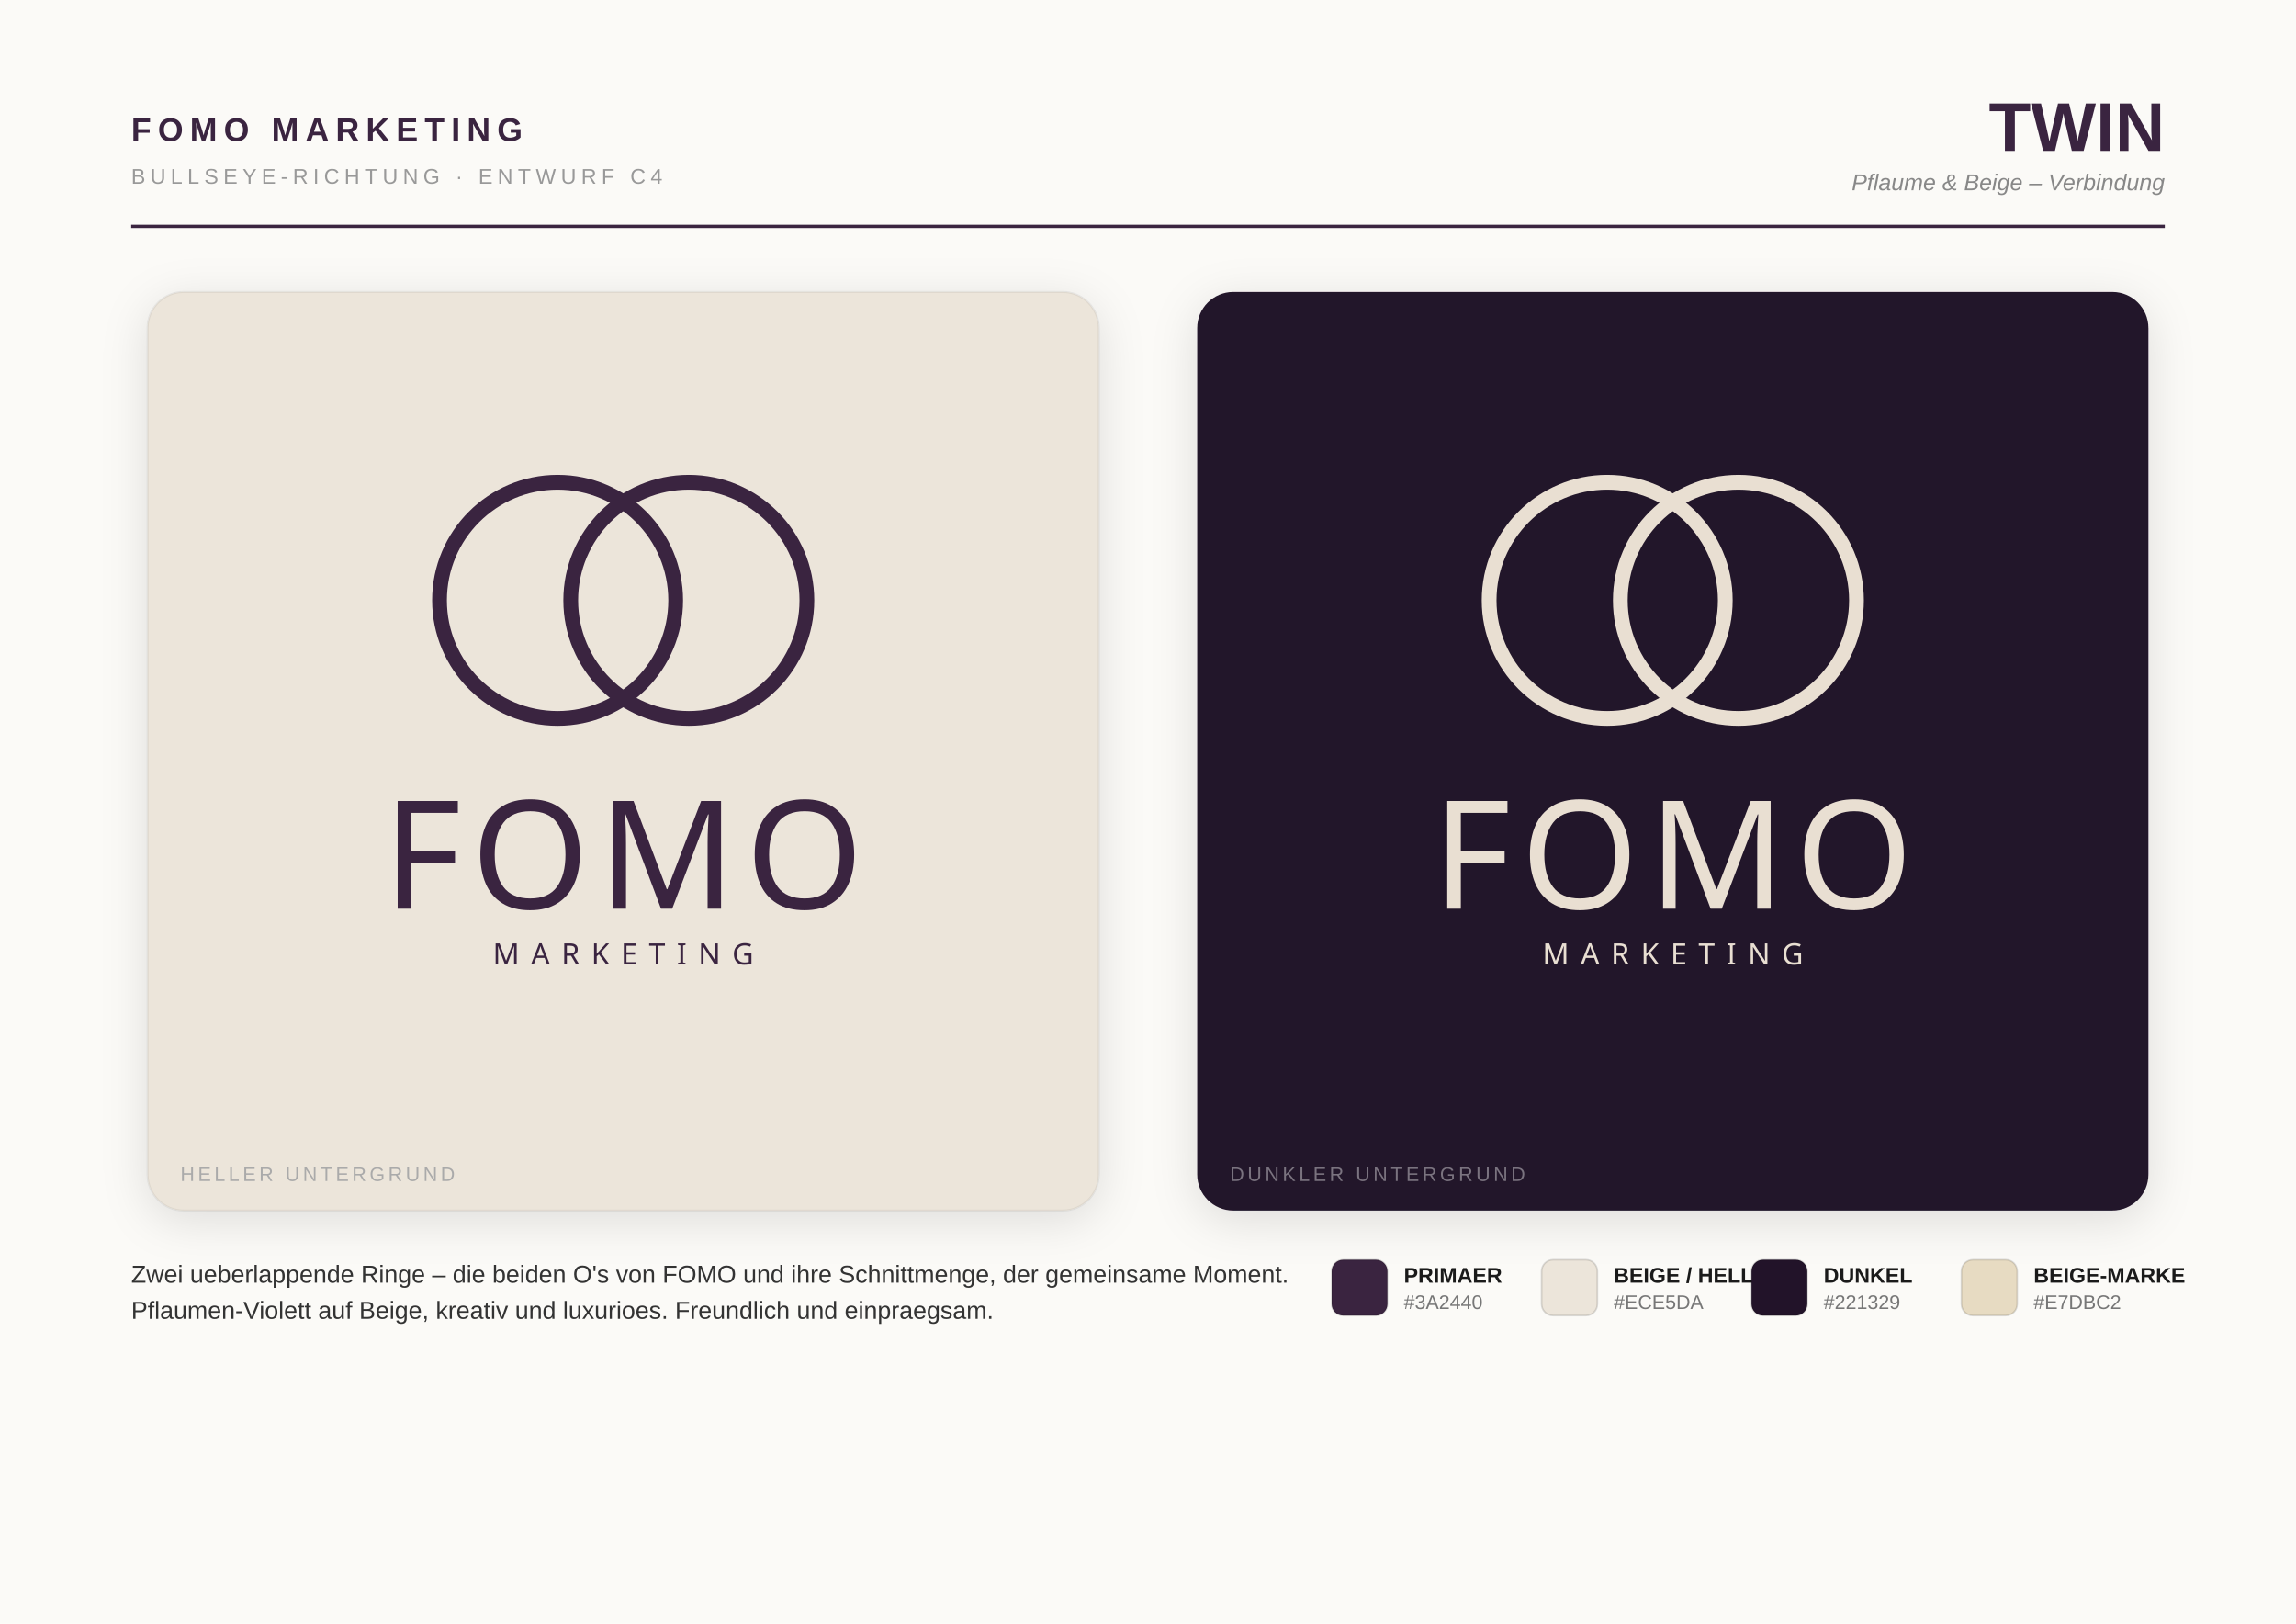
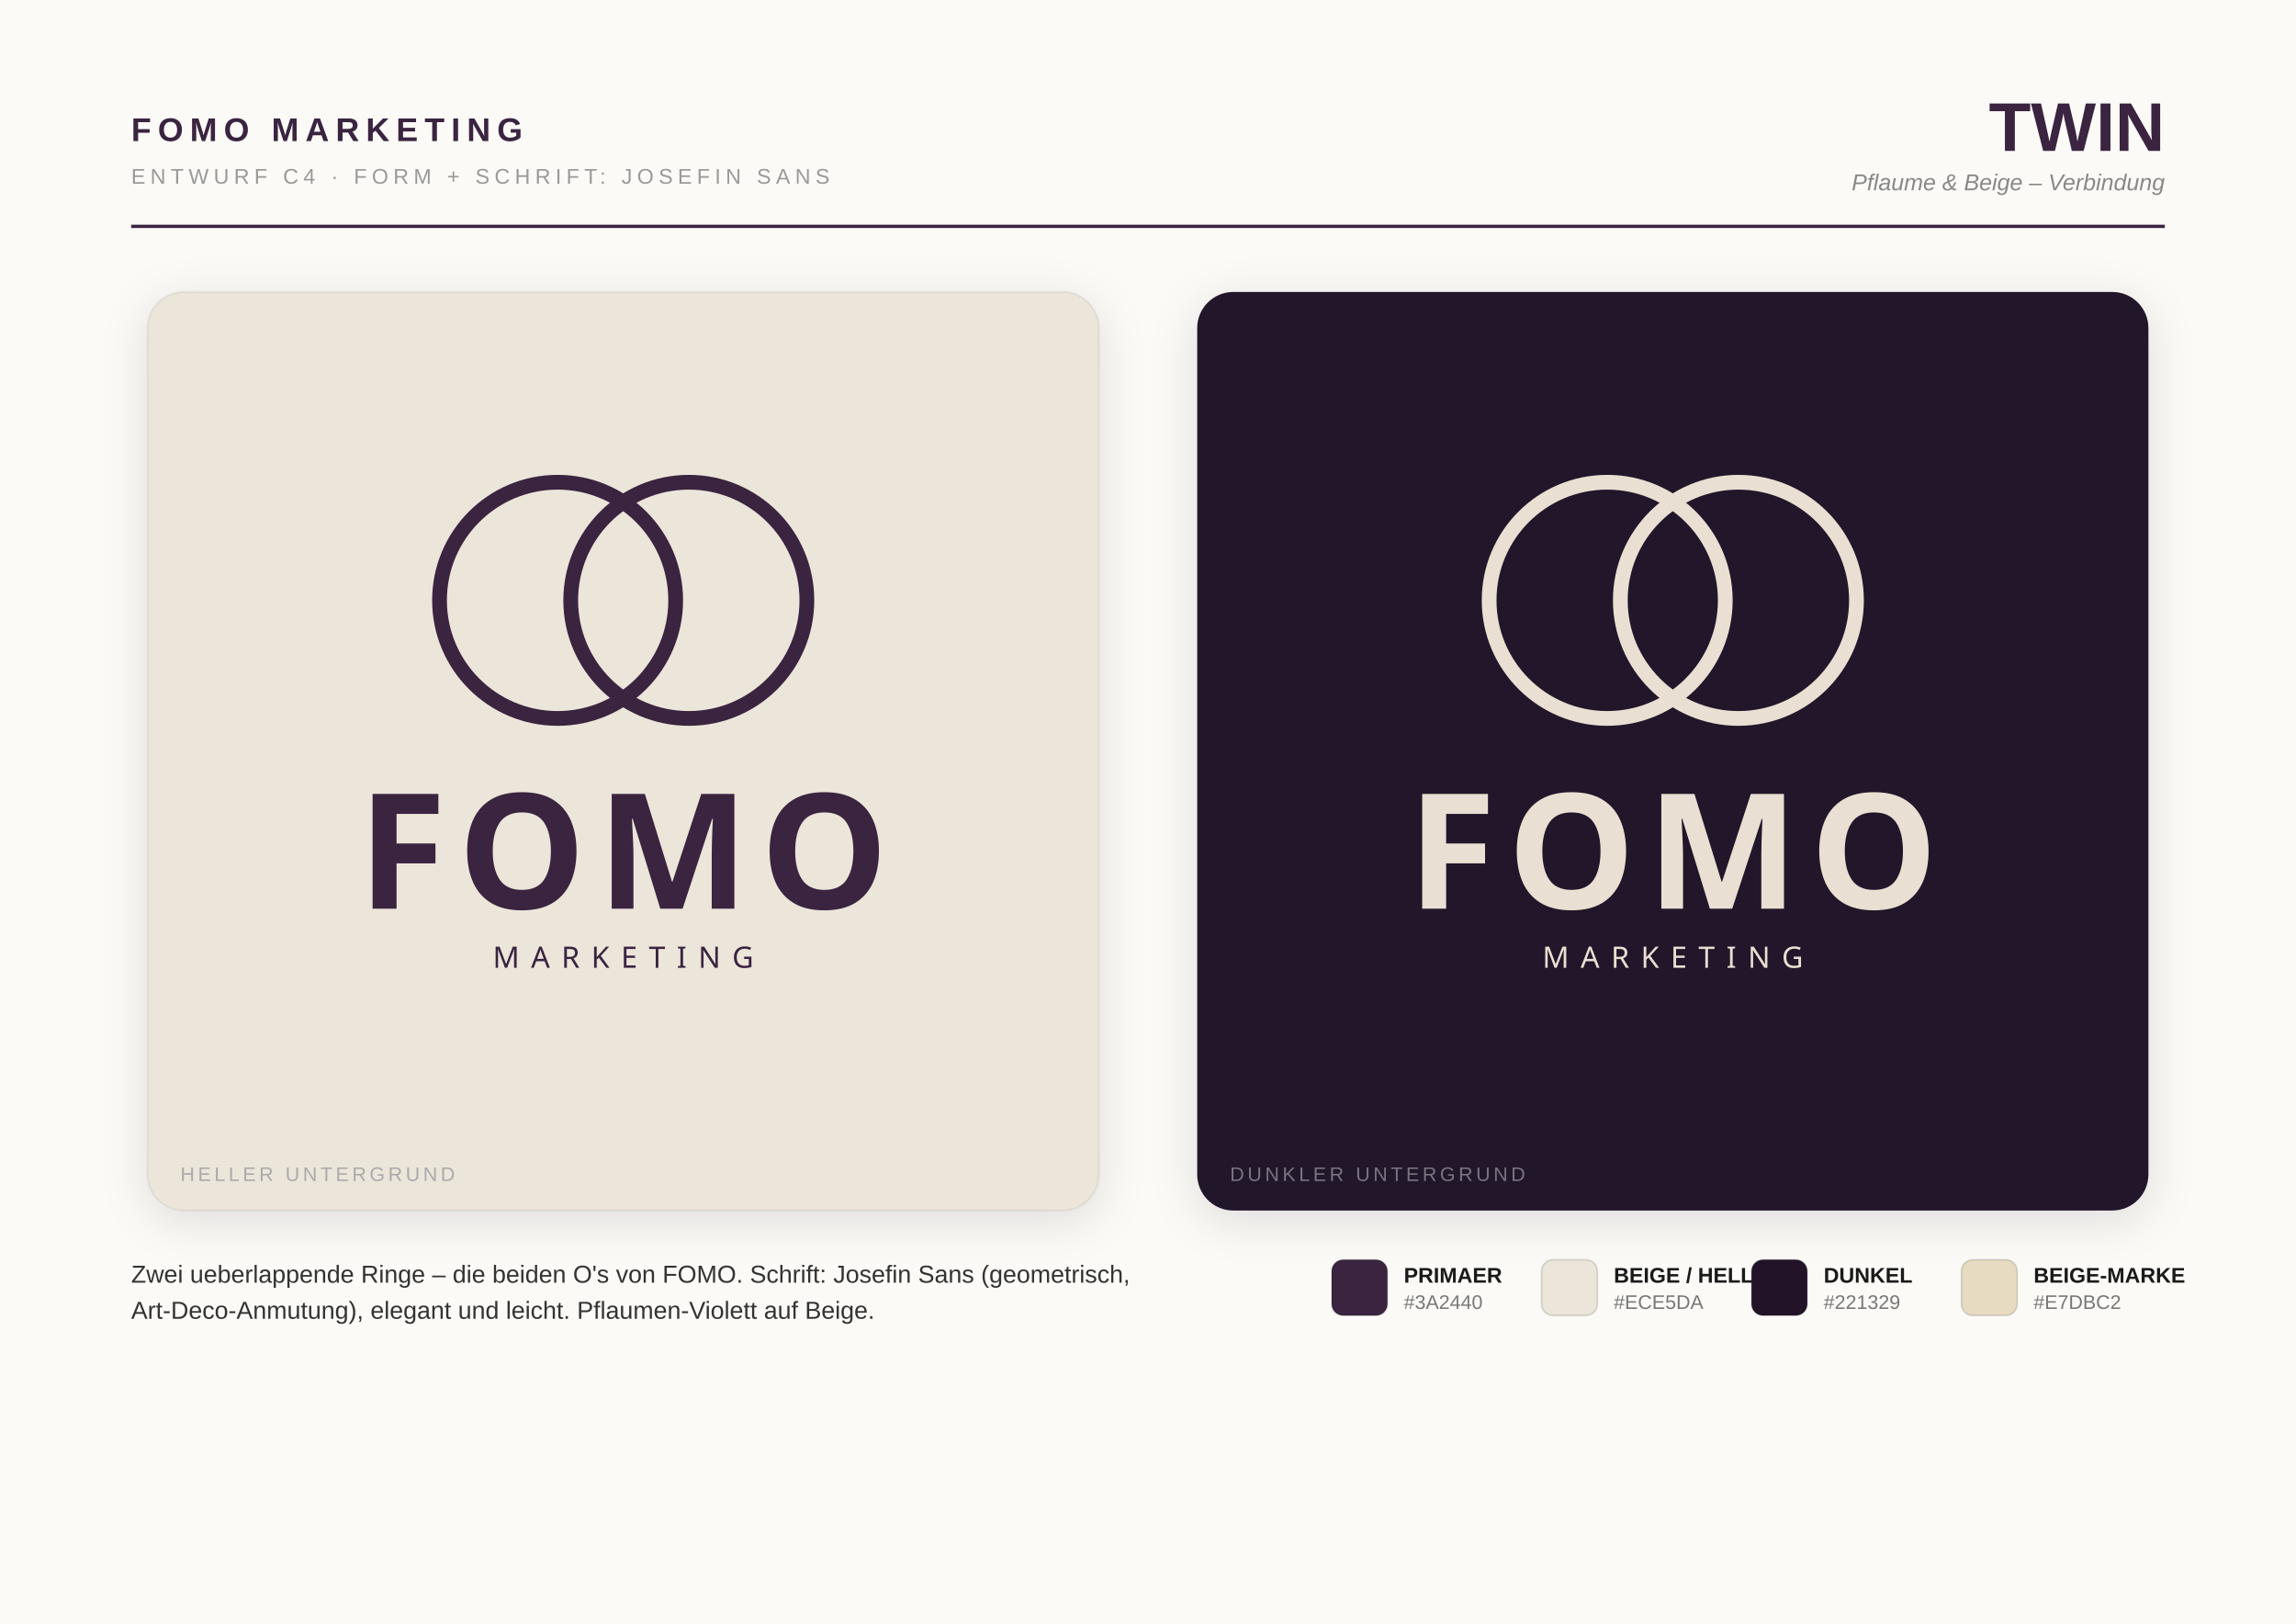
<svg xmlns="http://www.w3.org/2000/svg" width="1400" height="990" viewBox="0 0 1400 990">
  <defs>
    <filter id="soft" x="-20%" y="-20%" width="140%" height="140%">
      <feDropShadow dx="0" dy="6" stdDeviation="14" flood-color="#000" flood-opacity="0.12" />
    </filter>
  </defs>
  <rect width="1400" height="990" fill="#FBFAF7" />
  <text x="80" y="86" font-family="Liberation Sans, Arial, DejaVu Sans, sans-serif" font-size="20" font-weight="800" letter-spacing="4" fill="#3A2440">FOMO MARKETING</text>
-   <text x="80" y="112" font-family="Liberation Sans, Arial, DejaVu Sans, sans-serif" font-size="13" letter-spacing="3" fill="#999">BULLSEYE-RICHTUNG · ENTWURF C4</text>
+   <text x="80" y="112" font-family="Liberation Sans, Arial, DejaVu Sans, sans-serif" font-size="13" letter-spacing="3" fill="#999">ENTWURF C4 · FORM + SCHRIFT: JOSEFIN SANS</text>
  <text x="1320" y="92" font-family="Liberation Sans, Arial, DejaVu Sans, sans-serif" font-size="42" font-weight="800" text-anchor="end" fill="#3A2440">TWIN</text>
  <text x="1320" y="116" font-family="Liberation Sans, Arial, DejaVu Sans, sans-serif" font-size="14" font-style="italic" text-anchor="end" fill="#888">Pflaume &amp; Beige – Verbindung</text>
  <line x1="80" y1="138" x2="1320" y2="138" stroke="#3A2440" stroke-width="2" />
  <rect x="90" y="178" width="580" height="560" rx="22" fill="#ECE5DA" stroke="#0000000f" stroke-width="1.2" filter="url(#soft)" />
  <rect x="730" y="178" width="580" height="560" rx="22" fill="#221329" filter="url(#soft)" />
  <g transform="translate(380.0 366.0) scale(1.0) translate(-380.0 -458.0)">
    <circle cx="340.0" cy="458.0" r="72.0" fill="none" stroke="#3A2440" stroke-width="9.0" />
    <circle cx="420.0" cy="458.0" r="72.0" fill="none" stroke="#3A2440" stroke-width="9.0" />
  </g>
-   <text x="380.0" y="554.0" font-family="Poppins SemiBold" font-size="92.0" letter-spacing="6.00" text-anchor="middle" fill="#3A2440">FOMO</text>
-   <text x="380.0" y="588.0" font-family="Poppins Medium" font-size="18.0" letter-spacing="7.00" text-anchor="middle" fill="#3A2440">MARKETING</text>
+   <text x="380.0" y="554.0" font-family="Josefin Sans" font-weight="600" font-size="98.0" letter-spacing="7.00" text-anchor="middle" fill="#3A2440">FOMO</text>
+   <text x="380.0" y="590.0" font-family="Poppins Medium" font-size="18.0" letter-spacing="7.00" text-anchor="middle" fill="#3A2440">MARKETING</text>
  <g transform="translate(1020.0 366.0) scale(1.0) translate(-1020.0 -458.0)">
    <circle cx="980.0" cy="458.0" r="72.0" fill="none" stroke="#E9DFD2" stroke-width="9.0" />
    <circle cx="1060.0" cy="458.0" r="72.0" fill="none" stroke="#E9DFD2" stroke-width="9.0" />
  </g>
-   <text x="1020.0" y="554.0" font-family="Poppins SemiBold" font-size="92.0" letter-spacing="6.00" text-anchor="middle" fill="#E9DFD2">FOMO</text>
-   <text x="1020.0" y="588.0" font-family="Poppins Medium" font-size="18.0" letter-spacing="7.00" text-anchor="middle" fill="#E9DFD2">MARKETING</text>
+   <text x="1020.0" y="554.0" font-family="Josefin Sans" font-weight="600" font-size="98.0" letter-spacing="7.00" text-anchor="middle" fill="#E9DFD2">FOMO</text>
+   <text x="1020.0" y="590.0" font-family="Poppins Medium" font-size="18.0" letter-spacing="7.00" text-anchor="middle" fill="#E9DFD2">MARKETING</text>
  <text x="110" y="720" font-family="Liberation Sans, Arial, DejaVu Sans, sans-serif" font-size="12" letter-spacing="2" fill="#aaa">HELLER UNTERGRUND</text>
  <text x="750" y="720" font-family="Liberation Sans, Arial, DejaVu Sans, sans-serif" font-size="12" letter-spacing="2" fill="#ffffff66">DUNKLER UNTERGRUND</text>
-   <text x="80" y="782" font-family="Liberation Sans, Arial, DejaVu Sans, sans-serif" font-size="15" fill="#333">Zwei ueberlappende Ringe – die beiden O's von FOMO und ihre Schnittmenge, der gemeinsame Moment.</text>
-   <text x="80" y="804" font-family="Liberation Sans, Arial, DejaVu Sans, sans-serif" font-size="15" fill="#333">Pflaumen-Violett auf Beige, kreativ und luxurioes. Freundlich und einpraegsam.</text>
+   <text x="80" y="782" font-family="Liberation Sans, Arial, DejaVu Sans, sans-serif" font-size="15" fill="#333">Zwei ueberlappende Ringe – die beiden O's von FOMO. Schrift: Josefin Sans (geometrisch,</text>
+   <text x="80" y="804" font-family="Liberation Sans, Arial, DejaVu Sans, sans-serif" font-size="15" fill="#333">Art-Deco-Anmutung), elegant und leicht. Pflaumen-Violett auf Beige.</text>
  <rect x="812" y="768" width="34" height="34" rx="7" fill="#3A2440" stroke="#00000022" stroke-width="1" />
  <text x="856" y="782" font-family="Liberation Sans, Arial, DejaVu Sans, sans-serif" font-size="13" font-weight="700" fill="#1a1a1a">PRIMAER</text>
  <text x="856" y="798" font-family="Liberation Sans, Arial, DejaVu Sans, sans-serif" font-size="12" fill="#777">#3A2440</text>
  <rect x="940" y="768" width="34" height="34" rx="7" fill="#ECE5DA" stroke="#00000022" stroke-width="1" />
  <text x="984" y="782" font-family="Liberation Sans, Arial, DejaVu Sans, sans-serif" font-size="13" font-weight="700" fill="#1a1a1a">BEIGE / HELL</text>
  <text x="984" y="798" font-family="Liberation Sans, Arial, DejaVu Sans, sans-serif" font-size="12" fill="#777">#ECE5DA</text>
  <rect x="1068" y="768" width="34" height="34" rx="7" fill="#221329" stroke="#00000022" stroke-width="1" />
  <text x="1112" y="782" font-family="Liberation Sans, Arial, DejaVu Sans, sans-serif" font-size="13" font-weight="700" fill="#1a1a1a">DUNKEL</text>
  <text x="1112" y="798" font-family="Liberation Sans, Arial, DejaVu Sans, sans-serif" font-size="12" fill="#777">#221329</text>
  <rect x="1196" y="768" width="34" height="34" rx="7" fill="#E7DBC2" stroke="#00000022" stroke-width="1" />
  <text x="1240" y="782" font-family="Liberation Sans, Arial, DejaVu Sans, sans-serif" font-size="13" font-weight="700" fill="#1a1a1a">BEIGE-MARKE</text>
  <text x="1240" y="798" font-family="Liberation Sans, Arial, DejaVu Sans, sans-serif" font-size="12" fill="#777">#E7DBC2</text>
</svg>
